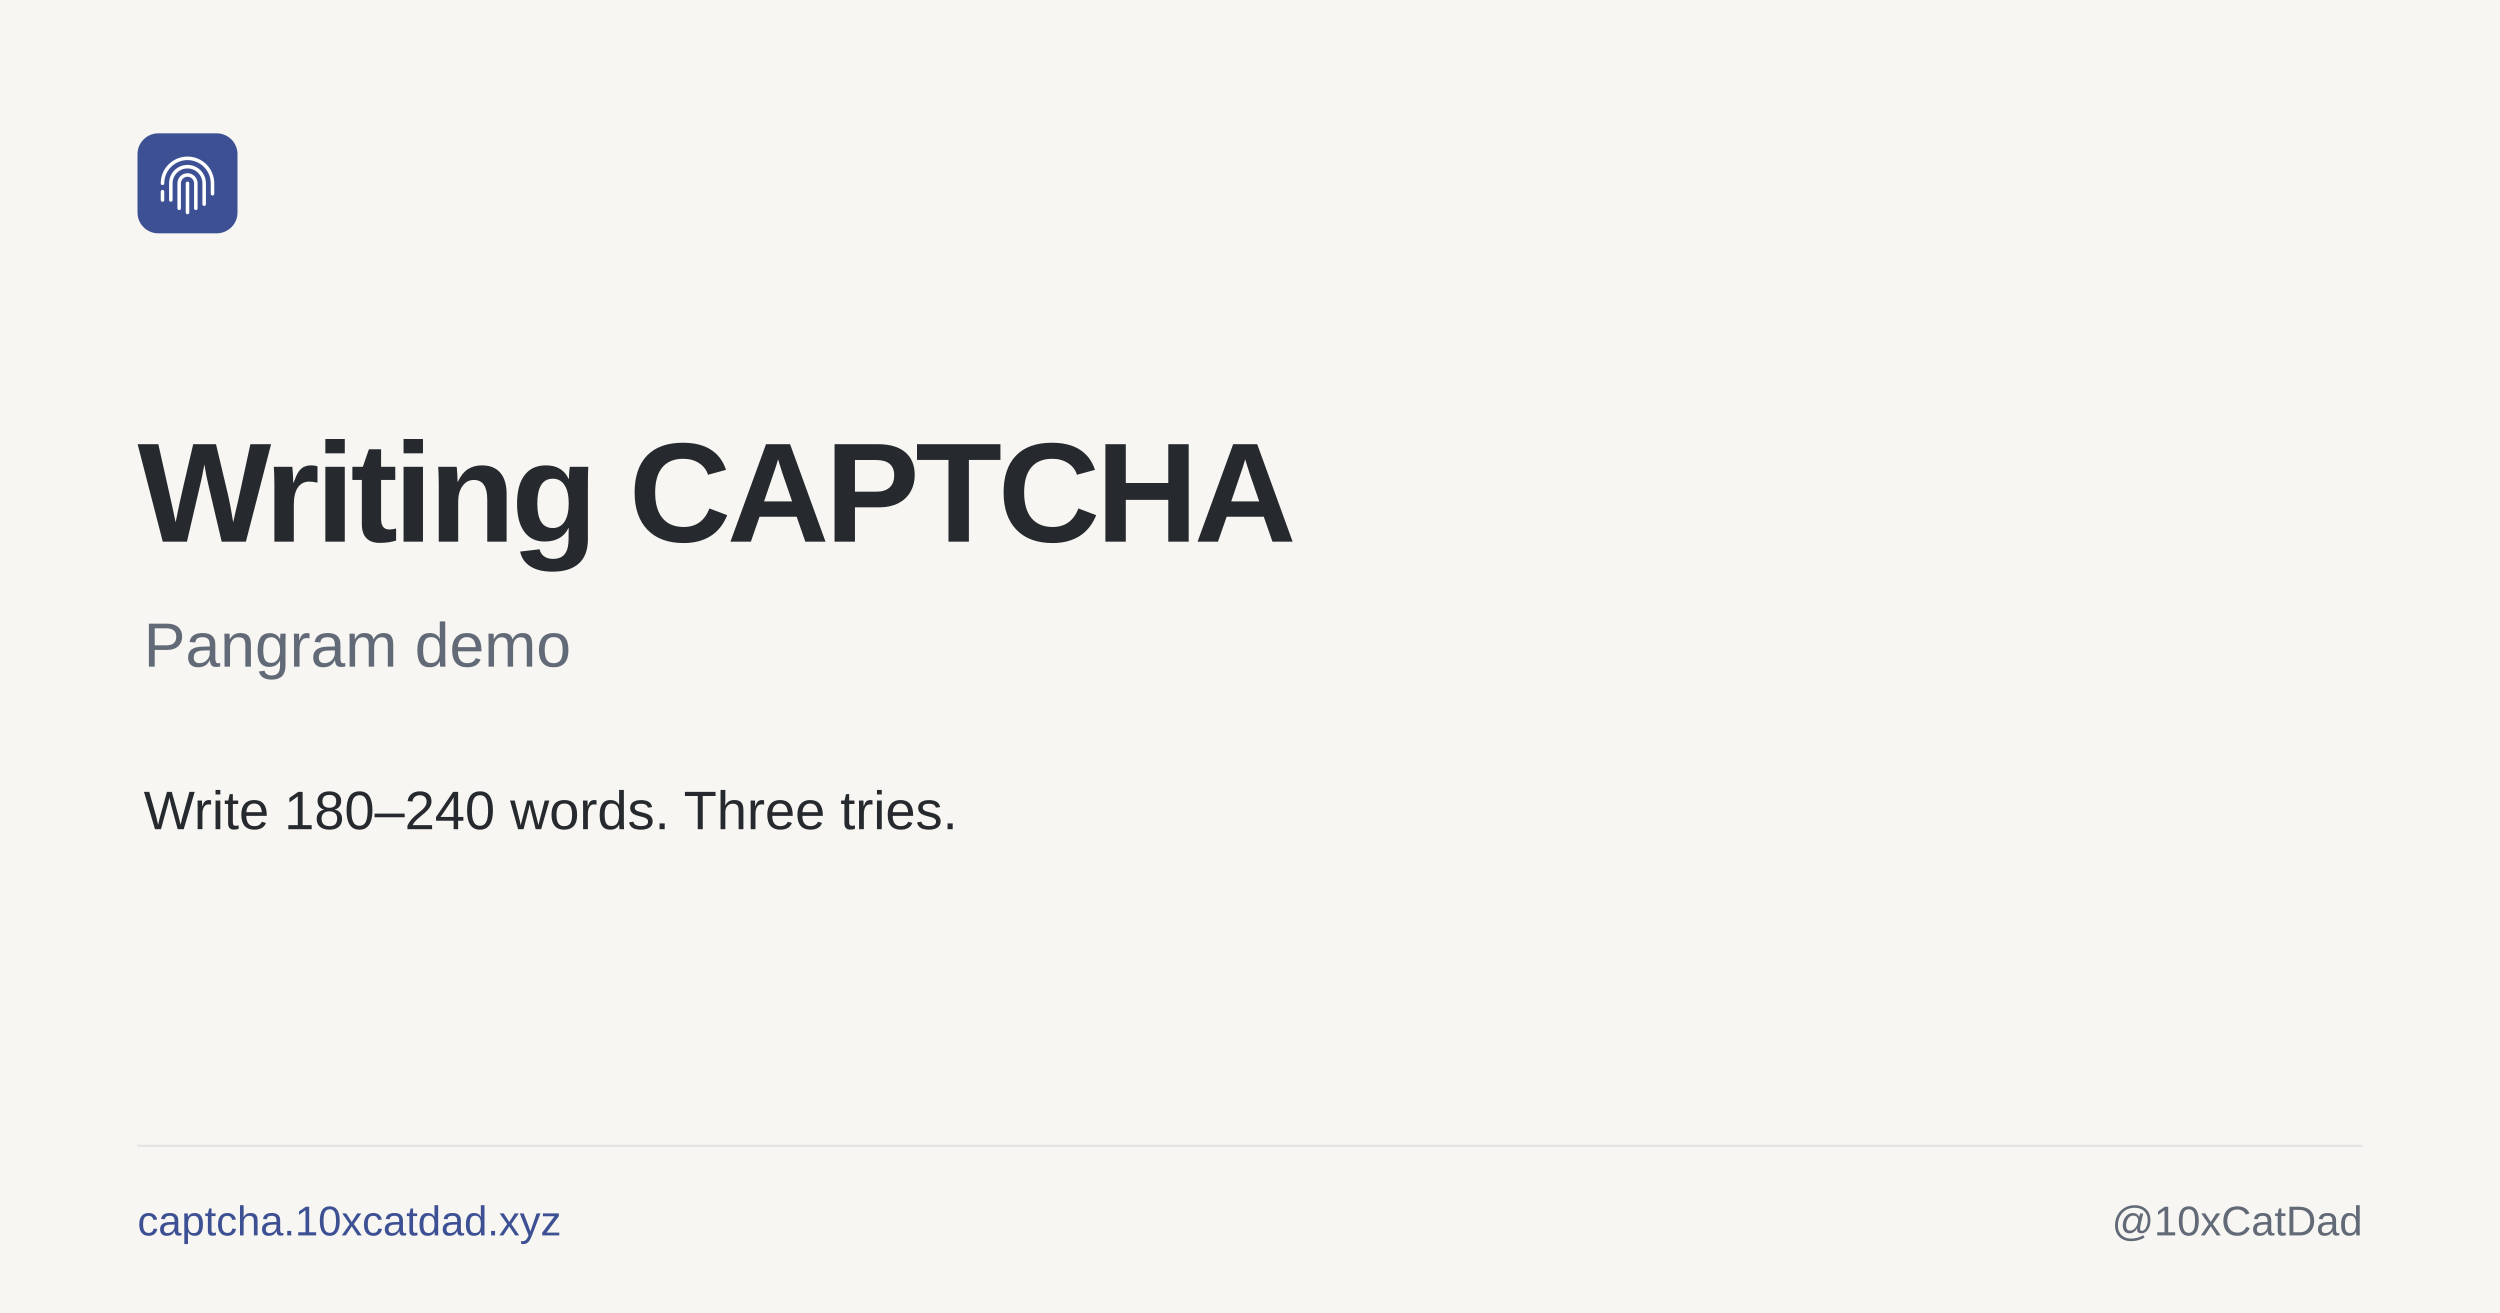
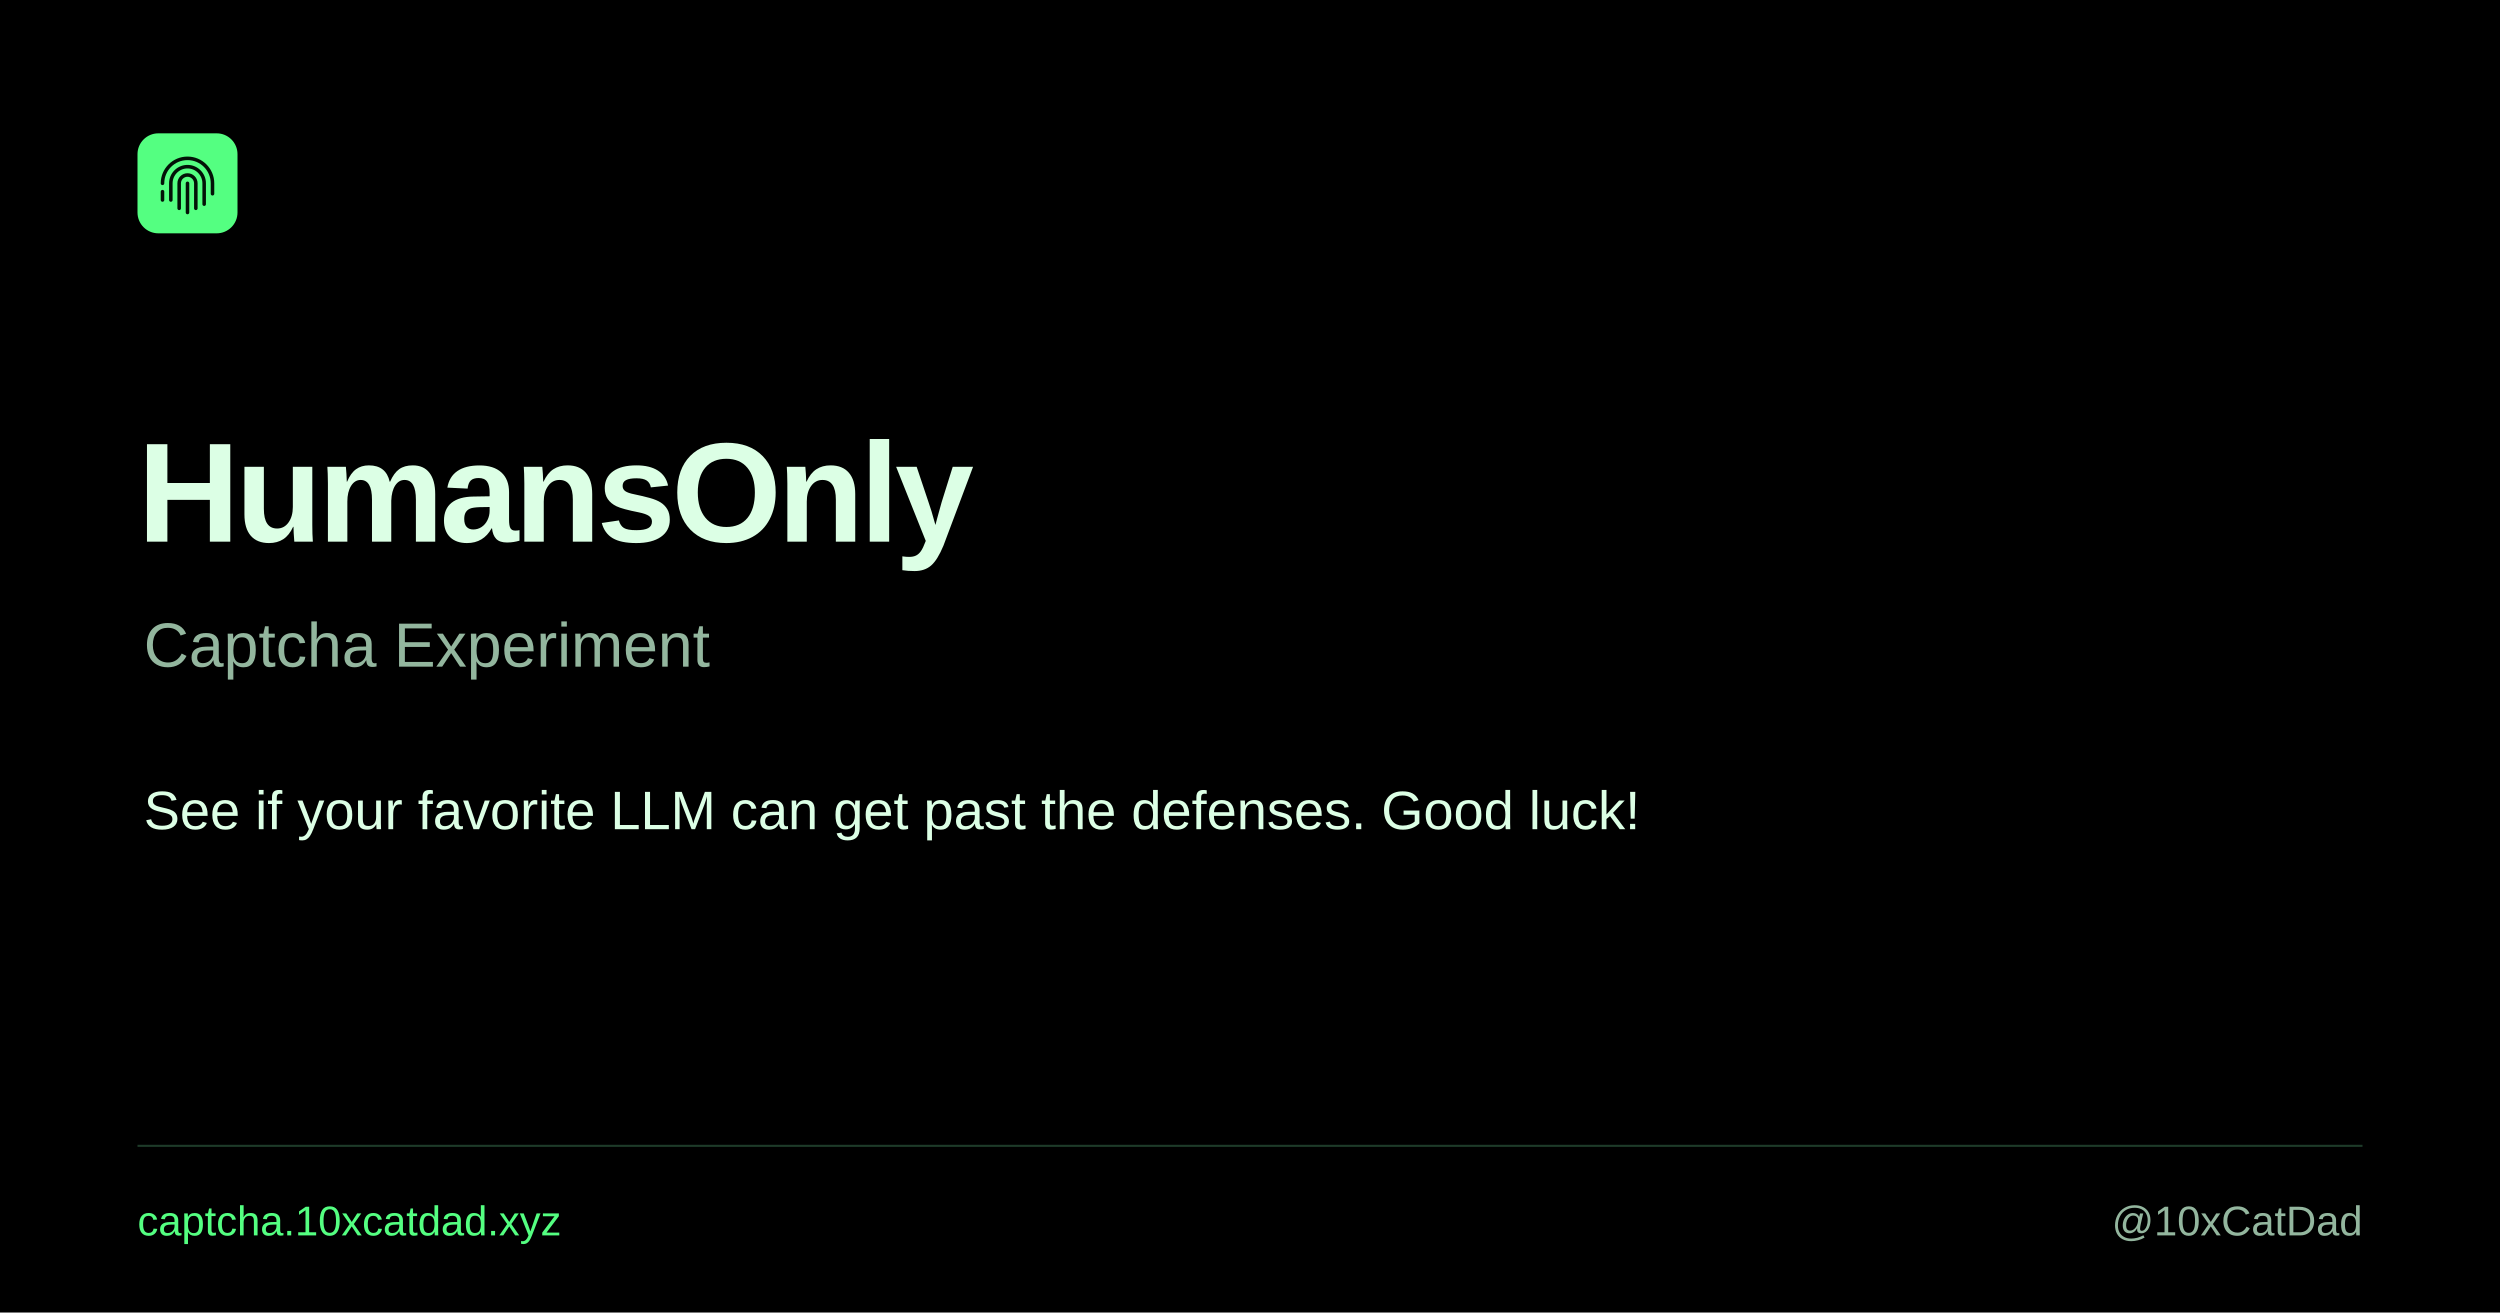
<svg xmlns="http://www.w3.org/2000/svg" width="1200" height="630" viewBox="0 0 1200 630">
-   <rect width="1200" height="630" fill="#f7f6f2" />
-   <rect x="66" y="64" width="48" height="48" rx="10" fill="#3c5093" />
-   <g transform="translate(66 64)" fill="none" stroke="#fff" stroke-width="1.7" stroke-linecap="round">
+   <rect width="1200" height="630" fill="#000000" />
+   <rect x="66" y="64" width="48" height="48" rx="10" fill="#54ff81" />
+   <g transform="translate(66 64)" fill="none" stroke="#031207" stroke-width="1.7" stroke-linecap="round">
    <path d="M12 24a12 12 0 0 1 24 0v5M16 32V24a8 8 0 0 1 16 0v10M20 36V24a4 4 0 0 1 8 0v12M24 24v14M12 28v4" />
  </g>
-   <text x="66" y="260" font-family="Arial,Helvetica,sans-serif" font-size="68" font-weight="600" letter-spacing="-2" fill="#26292e">Writing CAPTCHA</text>
-   <text x="69" y="320" font-family="Arial,Helvetica,sans-serif" font-size="30" fill="#626a77">Pangram demo</text>
-   <text x="69" y="398" font-family="Arial,Helvetica,sans-serif" font-size="26" fill="#26292e">Write 180–240 words. Three tries.</text>
-   <path d="M66 550H1134" stroke="#e2e3e5" />
-   <text x="66" y="593" font-family="Arial,Helvetica,sans-serif" font-size="20" fill="#3c5093">captcha.10xcatdad.xyz</text>
-   <text x="1134" y="593" text-anchor="end" font-family="Arial,Helvetica,sans-serif" font-size="20" fill="#626a77">@10xCatDad</text>
+   <text x="66" y="260" font-family="Arial,Helvetica,sans-serif" font-size="68" font-weight="600" letter-spacing="-2" fill="#dcffe5">HumansOnly</text>
+   <text x="69" y="320" font-family="Arial,Helvetica,sans-serif" font-size="30" fill="#93b69e">Captcha Experiment</text>
+   <text x="69" y="398" font-family="Arial,Helvetica,sans-serif" font-size="26" fill="#dcffe5">See if your favorite LLM can get past the defenses. Good luck!</text>
+   <path d="M66 550H1134" stroke="#1e3b29" />
+   <text x="66" y="593" font-family="Arial,Helvetica,sans-serif" font-size="20" fill="#54ff81">captcha.10xcatdad.xyz</text>
+   <text x="1134" y="593" text-anchor="end" font-family="Arial,Helvetica,sans-serif" font-size="20" fill="#93b69e">@10xCatDad</text>
</svg>
